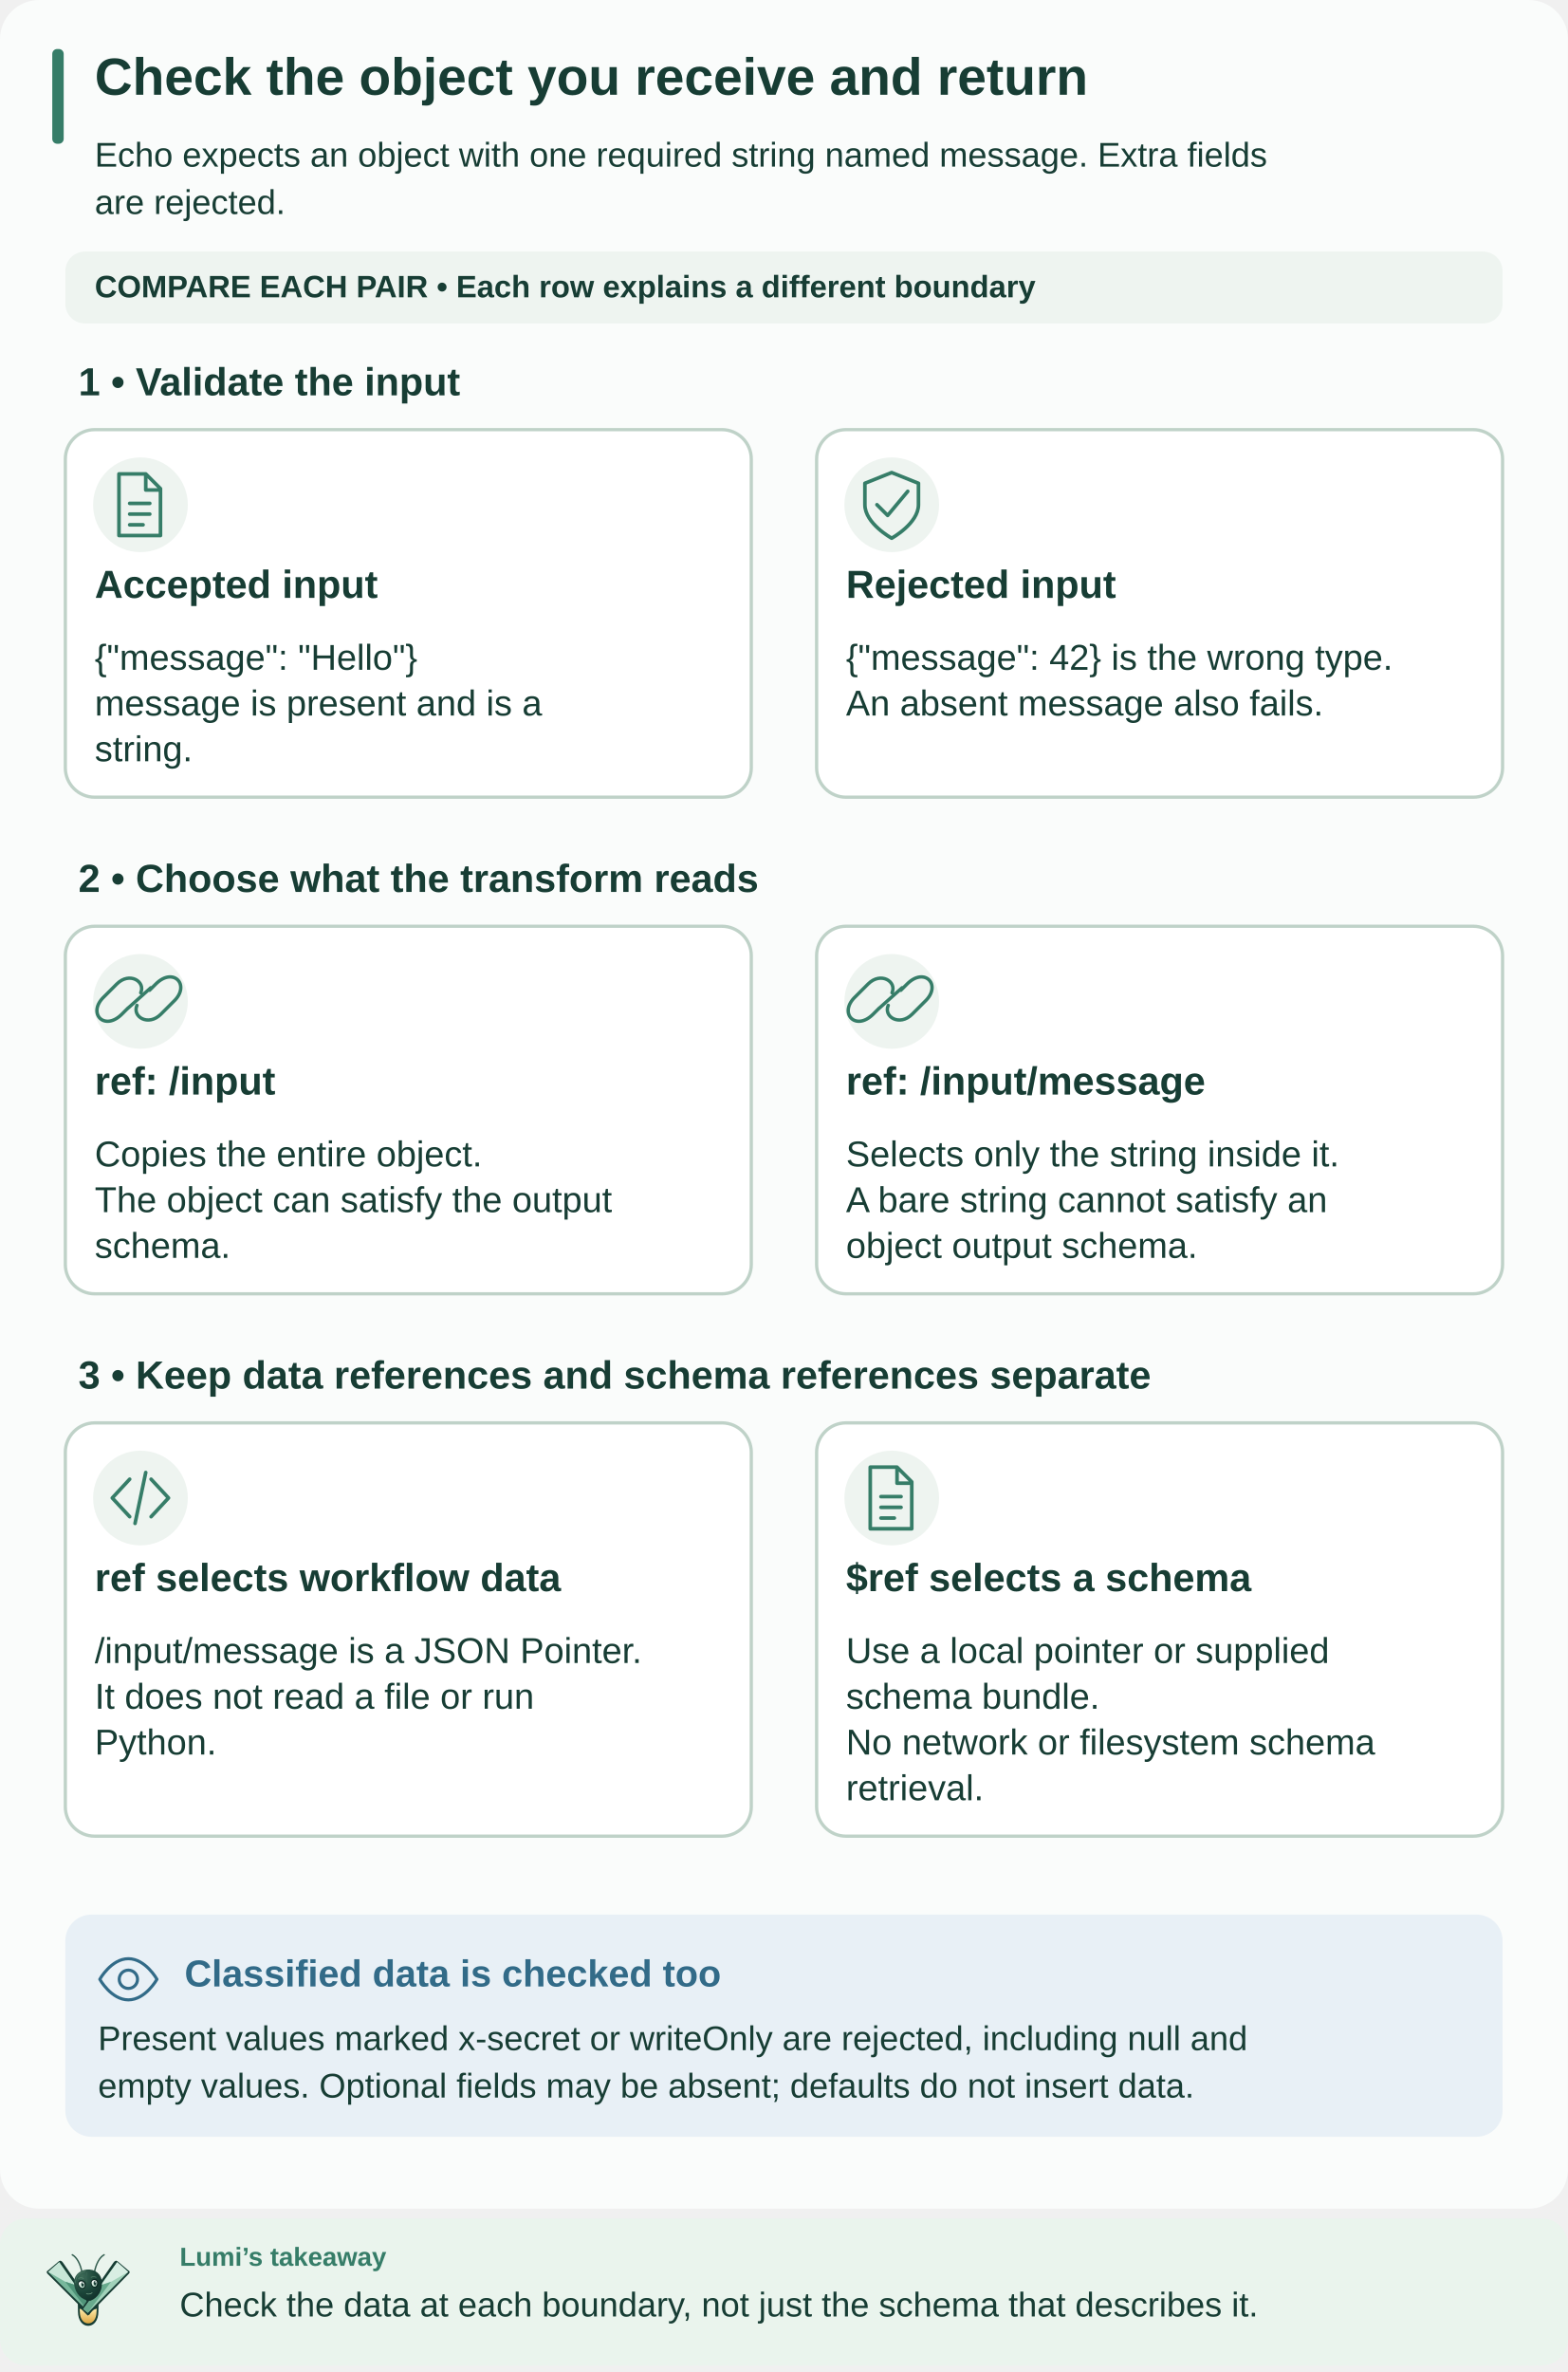
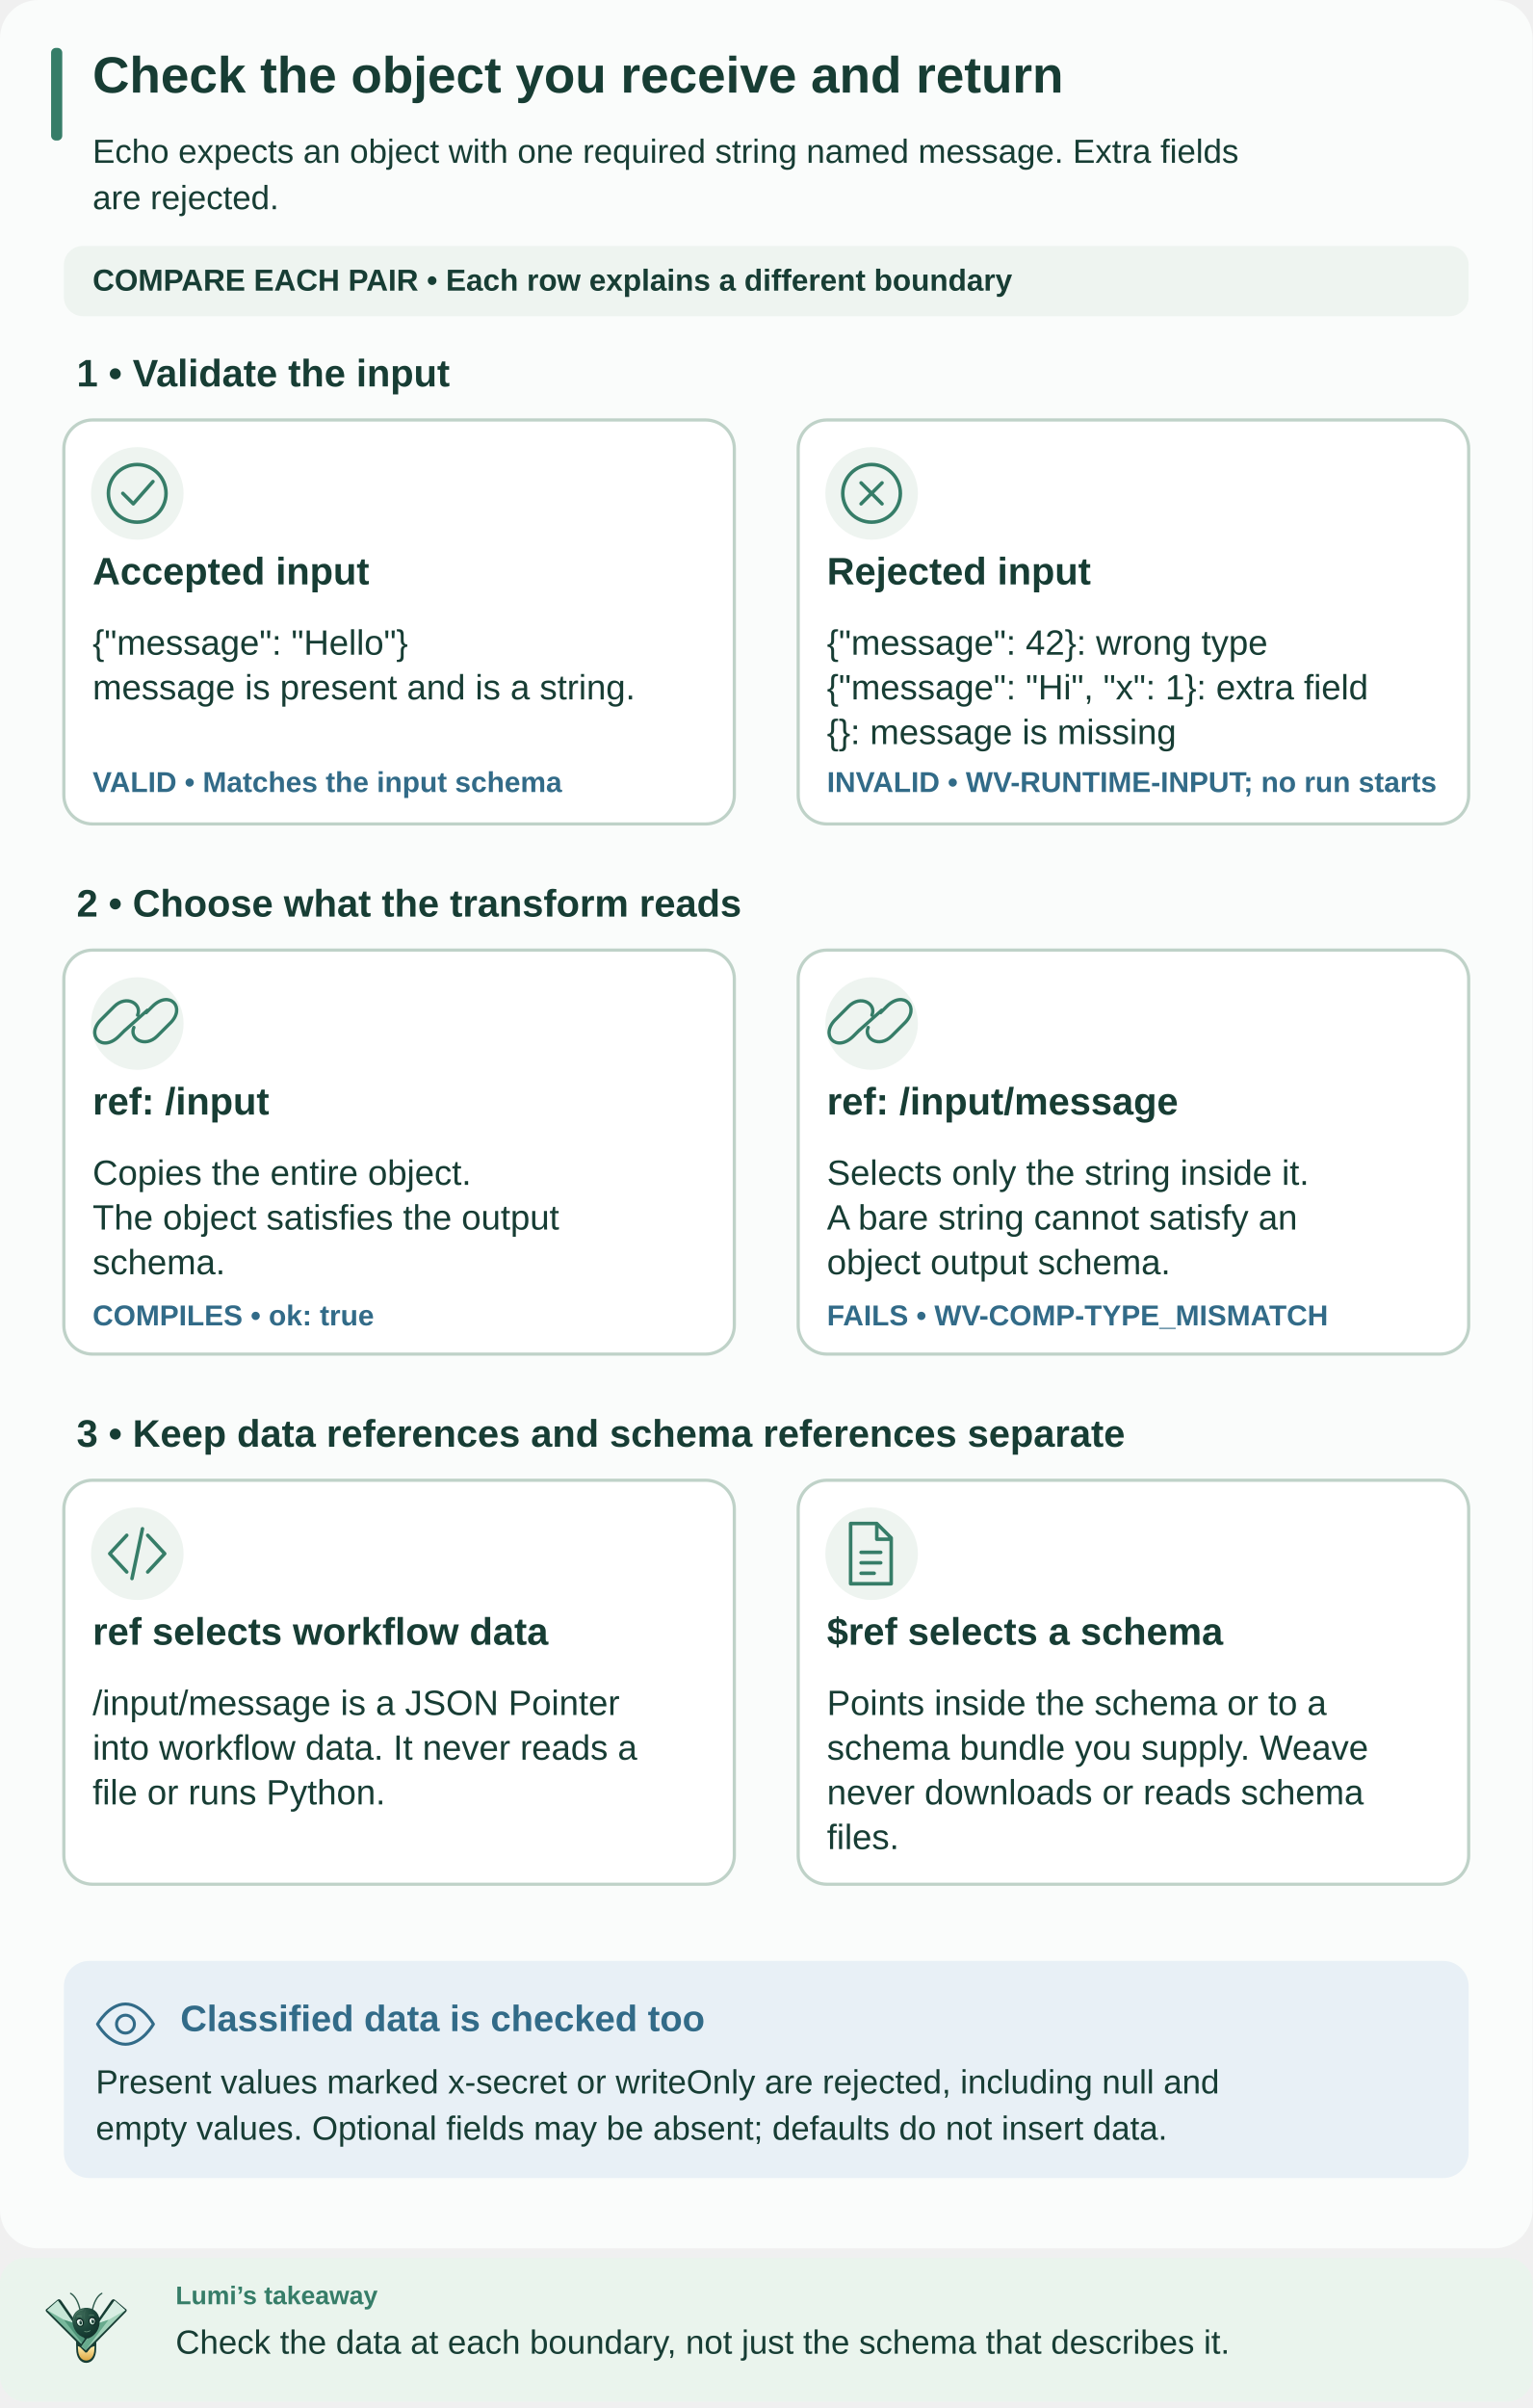
- <svg xmlns="http://www.w3.org/2000/svg" width="960" height="1452" viewBox="0 0 960 1452" role="img" aria-labelledby="title desc">
+ <svg xmlns="http://www.w3.org/2000/svg" width="960" height="1508" viewBox="0 0 960 1508" role="img" aria-labelledby="title desc">
  <defs>
    <marker id="arrow" viewBox="0 0 10 10" refX="9" refY="5" markerWidth="7" markerHeight="7" orient="auto">
      <path d="M0 0 10 5 0 10z" fill="#367D68" />
    </marker>
  </defs>
  <style>text{font-family:Arial,Helvetica,sans-serif}.edge{stroke:#367D68;stroke-width:3;fill:none;marker-end:url(#arrow)}</style>
-   <rect width="960" height="1352" rx="24" fill="#FAFCFB" />
+   <rect width="960" height="1408" rx="24" fill="#FAFCFB" />
  <rect x="32" y="30" width="7" height="58" rx="3" fill="#367D68" />
  <text x="58" y="58" font-size="32" font-weight="700" fill="#173D34">Check the object you receive and return</text>
  <text x="58" y="102" font-size="21" font-weight="400" fill="#173D34">Echo expects an object with one required string named message. Extra fields</text>
  <text x="58" y="131" font-size="21" font-weight="400" fill="#173D34">are rejected.</text>
  <rect x="40" y="154" width="880" height="44" rx="12" fill="#EEF4F0" />
  <text x="58" y="182" font-size="19" font-weight="600" fill="#173D34">COMPARE EACH PAIR  •  Each row explains a different boundary</text>
  <text x="48" y="242" font-size="24" font-weight="700" fill="#173D34">1 • Validate the input</text>
-   <rect x="40.0" y="263" width="420.0" height="225" rx="18" fill="white" stroke="#BFD2C8" stroke-width="2" />
+   <rect x="40.0" y="263" width="420.0" height="253" rx="18" fill="white" stroke="#BFD2C8" stroke-width="2" />
  <circle cx="86.0" cy="309" r="29" fill="#EEF4F0" />
  <g transform="translate(63.0 286) scale(0.82)" stroke="#367D68" stroke-width="2.7" fill="none" stroke-linecap="round" stroke-linejoin="round">
-     <path d="M12 5h20l11 11v35H12z M32 5v12h11 M20 27h15 M20 35h15 M20 43h10" />
+     <circle cx="28" cy="28" r="22" />
+     <path d="M17 28l8 8 15-17" />
  </g>
  <text x="58.0" y="366" font-size="24" font-weight="700" fill="#173D34">Accepted input</text>
  <text x="58.0" y="410" font-size="22" font-weight="400" fill="#173D34">{"message": "Hello"}</text>
-   <text x="58.0" y="438" font-size="22" font-weight="400" fill="#173D34">message is present and is a</text>
-   <text x="58.0" y="466" font-size="22" font-weight="400" fill="#173D34">string.</text>
-   <rect x="500.0" y="263" width="420.0" height="225" rx="18" fill="white" stroke="#BFD2C8" stroke-width="2" />
+   <text x="58.0" y="438" font-size="22" font-weight="400" fill="#173D34">message is present and is a string.</text>
+   <text x="58.0" y="496" font-size="18" font-weight="600" fill="#326B88">VALID • Matches the input schema</text>
+   <rect x="500.0" y="263" width="420.0" height="253" rx="18" fill="white" stroke="#BFD2C8" stroke-width="2" />
  <circle cx="546.0" cy="309" r="29" fill="#EEF4F0" />
  <g transform="translate(523.0 286) scale(0.82)" stroke="#367D68" stroke-width="2.7" fill="none" stroke-linecap="round" stroke-linejoin="round">
-     <path d="m28 4 20 8v16c0 14-20 25-20 25S8 42 8 28V12z M17 28l8 8 15-18" />
+     <circle cx="28" cy="28" r="22" />
+     <path d="M20 20l16 16M36 20 20 36" />
  </g>
  <text x="518.0" y="366" font-size="24" font-weight="700" fill="#173D34">Rejected input</text>
-   <text x="518.0" y="410" font-size="22" font-weight="400" fill="#173D34">{"message": 42} is the wrong type.</text>
-   <text x="518.0" y="438" font-size="22" font-weight="400" fill="#173D34">An absent message also fails.</text>
-   <text x="48" y="546" font-size="24" font-weight="700" fill="#173D34">2 • Choose what the transform reads</text>
-   <rect x="40.0" y="567" width="420.0" height="225" rx="18" fill="white" stroke="#BFD2C8" stroke-width="2" />
-   <circle cx="86.0" cy="613" r="29" fill="#EEF4F0" />
-   <g transform="translate(63.0 590) scale(0.82)" stroke="#367D68" stroke-width="2.7" fill="none" stroke-linecap="round" stroke-linejoin="round">
+   <text x="518.0" y="410" font-size="22" font-weight="400" fill="#173D34">{"message": 42}: wrong type</text>
+   <text x="518.0" y="438" font-size="22" font-weight="400" fill="#173D34">{"message": "Hi", "x": 1}: extra field</text>
+   <text x="518.0" y="466" font-size="22" font-weight="400" fill="#173D34">{}: message is missing</text>
+   <text x="518.0" y="496" font-size="18" font-weight="600" fill="#326B88">INVALID • WV-RUNTIME-INPUT; no run starts</text>
+   <text x="48" y="574" font-size="24" font-weight="700" fill="#173D34">2 • Choose what the transform reads</text>
+   <rect x="40.0" y="595" width="420.0" height="253" rx="18" fill="white" stroke="#BFD2C8" stroke-width="2" />
+   <circle cx="86.0" cy="641" r="29" fill="#EEF4F0" />
+   <g transform="translate(63.0 618) scale(0.82)" stroke="#367D68" stroke-width="2.7" fill="none" stroke-linecap="round" stroke-linejoin="round">
    <path d="m19 35-5 5c-14 14-28-1-14-14l10-10c10-10 23-2 19 7 M36 21l5-5c14-14 28 1 14 14L45 40c-10 10-23 2-19-7 M18 36l19-17" transform="translate(1 0) scale(.94)" />
  </g>
-   <text x="58.0" y="670" font-size="24" font-weight="700" fill="#173D34">ref: /input</text>
-   <text x="58.0" y="714" font-size="22" font-weight="400" fill="#173D34">Copies the entire object.</text>
-   <text x="58.0" y="742" font-size="22" font-weight="400" fill="#173D34">The object can satisfy the output</text>
-   <text x="58.0" y="770" font-size="22" font-weight="400" fill="#173D34">schema.</text>
-   <rect x="500.0" y="567" width="420.0" height="225" rx="18" fill="white" stroke="#BFD2C8" stroke-width="2" />
-   <circle cx="546.0" cy="613" r="29" fill="#EEF4F0" />
-   <g transform="translate(523.0 590) scale(0.82)" stroke="#367D68" stroke-width="2.7" fill="none" stroke-linecap="round" stroke-linejoin="round">
+   <text x="58.0" y="698" font-size="24" font-weight="700" fill="#173D34">ref: /input</text>
+   <text x="58.0" y="742" font-size="22" font-weight="400" fill="#173D34">Copies the entire object.</text>
+   <text x="58.0" y="770" font-size="22" font-weight="400" fill="#173D34">The object satisfies the output</text>
+   <text x="58.0" y="798" font-size="22" font-weight="400" fill="#173D34">schema.</text>
+   <text x="58.0" y="830" font-size="18" font-weight="600" fill="#326B88">COMPILES • ok: true</text>
+   <rect x="500.0" y="595" width="420.0" height="253" rx="18" fill="white" stroke="#BFD2C8" stroke-width="2" />
+   <circle cx="546.0" cy="641" r="29" fill="#EEF4F0" />
+   <g transform="translate(523.0 618) scale(0.82)" stroke="#367D68" stroke-width="2.7" fill="none" stroke-linecap="round" stroke-linejoin="round">
    <path d="m19 35-5 5c-14 14-28-1-14-14l10-10c10-10 23-2 19 7 M36 21l5-5c14-14 28 1 14 14L45 40c-10 10-23 2-19-7 M18 36l19-17" transform="translate(1 0) scale(.94)" />
  </g>
-   <text x="518.0" y="670" font-size="24" font-weight="700" fill="#173D34">ref: /input/message</text>
-   <text x="518.0" y="714" font-size="22" font-weight="400" fill="#173D34">Selects only the string inside it.</text>
-   <text x="518.0" y="742" font-size="22" font-weight="400" fill="#173D34">A bare string cannot satisfy an</text>
-   <text x="518.0" y="770" font-size="22" font-weight="400" fill="#173D34">object output schema.</text>
-   <text x="48" y="850" font-size="24" font-weight="700" fill="#173D34">3 • Keep data references and schema references separate</text>
-   <rect x="40.0" y="871" width="420.0" height="253" rx="18" fill="white" stroke="#BFD2C8" stroke-width="2" />
-   <circle cx="86.0" cy="917" r="29" fill="#EEF4F0" />
-   <g transform="translate(63.0 894) scale(0.82)" stroke="#367D68" stroke-width="2.7" fill="none" stroke-linecap="round" stroke-linejoin="round">
+   <text x="518.0" y="698" font-size="24" font-weight="700" fill="#173D34">ref: /input/message</text>
+   <text x="518.0" y="742" font-size="22" font-weight="400" fill="#173D34">Selects only the string inside it.</text>
+   <text x="518.0" y="770" font-size="22" font-weight="400" fill="#173D34">A bare string cannot satisfy an</text>
+   <text x="518.0" y="798" font-size="22" font-weight="400" fill="#173D34">object output schema.</text>
+   <text x="518.0" y="830" font-size="18" font-weight="600" fill="#326B88">FAILS • WV-COMP-TYPE_MISMATCH</text>
+   <text x="48" y="906" font-size="24" font-weight="700" fill="#173D34">3 • Keep data references and schema references separate</text>
+   <rect x="40.0" y="927" width="420.0" height="253" rx="18" fill="white" stroke="#BFD2C8" stroke-width="2" />
+   <circle cx="86.0" cy="973" r="29" fill="#EEF4F0" />
+   <g transform="translate(63.0 950) scale(0.82)" stroke="#367D68" stroke-width="2.7" fill="none" stroke-linecap="round" stroke-linejoin="round">
    <path d="m20 14-13 14 13 14 M36 14l13 14-13 14 M32 9l-8 38" />
  </g>
-   <text x="58.0" y="974" font-size="24" font-weight="700" fill="#173D34">ref selects workflow data</text>
-   <text x="58.0" y="1018" font-size="22" font-weight="400" fill="#173D34">/input/message is a JSON Pointer.</text>
-   <text x="58.0" y="1046" font-size="22" font-weight="400" fill="#173D34">It does not read a file or run</text>
-   <text x="58.0" y="1074" font-size="22" font-weight="400" fill="#173D34">Python.</text>
-   <rect x="500.0" y="871" width="420.0" height="253" rx="18" fill="white" stroke="#BFD2C8" stroke-width="2" />
-   <circle cx="546.0" cy="917" r="29" fill="#EEF4F0" />
-   <g transform="translate(523.0 894) scale(0.82)" stroke="#367D68" stroke-width="2.7" fill="none" stroke-linecap="round" stroke-linejoin="round">
+   <text x="58.0" y="1030" font-size="24" font-weight="700" fill="#173D34">ref selects workflow data</text>
+   <text x="58.0" y="1074" font-size="22" font-weight="400" fill="#173D34">/input/message is a JSON Pointer</text>
+   <text x="58.0" y="1102" font-size="22" font-weight="400" fill="#173D34">into workflow data. It never reads a</text>
+   <text x="58.0" y="1130" font-size="22" font-weight="400" fill="#173D34">file or runs Python.</text>
+   <rect x="500.0" y="927" width="420.0" height="253" rx="18" fill="white" stroke="#BFD2C8" stroke-width="2" />
+   <circle cx="546.0" cy="973" r="29" fill="#EEF4F0" />
+   <g transform="translate(523.0 950) scale(0.82)" stroke="#367D68" stroke-width="2.7" fill="none" stroke-linecap="round" stroke-linejoin="round">
    <path d="M12 5h20l11 11v35H12z M32 5v12h11 M20 27h15 M20 35h15 M20 43h10" />
  </g>
-   <text x="518.0" y="974" font-size="24" font-weight="700" fill="#173D34">$ref selects a schema</text>
-   <text x="518.0" y="1018" font-size="22" font-weight="400" fill="#173D34">Use a local pointer or supplied</text>
-   <text x="518.0" y="1046" font-size="22" font-weight="400" fill="#173D34">schema bundle.</text>
-   <text x="518.0" y="1074" font-size="22" font-weight="400" fill="#173D34">No network or filesystem schema</text>
-   <text x="518.0" y="1102" font-size="22" font-weight="400" fill="#173D34">retrieval.</text>
-   <rect x="40" y="1172" width="880" height="136" rx="16" fill="#E8F0F6" />
-   <g transform="translate(59 1192) scale(0.7)" stroke="#326B88" stroke-width="2.7" fill="none" stroke-linecap="round" stroke-linejoin="round">
+   <text x="518.0" y="1030" font-size="24" font-weight="700" fill="#173D34">$ref selects a schema</text>
+   <text x="518.0" y="1074" font-size="22" font-weight="400" fill="#173D34">Points inside the schema or to a</text>
+   <text x="518.0" y="1102" font-size="22" font-weight="400" fill="#173D34">schema bundle you supply. Weave</text>
+   <text x="518.0" y="1130" font-size="22" font-weight="400" fill="#173D34">never downloads or reads schema</text>
+   <text x="518.0" y="1158" font-size="22" font-weight="400" fill="#173D34">files.</text>
+   <rect x="40" y="1228" width="880" height="136" rx="16" fill="#E8F0F6" />
+   <g transform="translate(59 1248) scale(0.7)" stroke="#326B88" stroke-width="2.7" fill="none" stroke-linecap="round" stroke-linejoin="round">
    <path d="M3 28s10-18 25-18 25 18 25 18-10 18-25 18S3 28 3 28z" />
    <circle cx="28" cy="28" r="8" />
  </g>
-   <text x="113" y="1216" font-size="23" font-weight="700" fill="#326B88">Classified data is checked too</text>
-   <text x="60" y="1255" font-size="21" font-weight="400" fill="#173D34">Present values marked x-secret or writeOnly are rejected, including null and</text>
-   <text x="60" y="1284" font-size="21" font-weight="400" fill="#173D34">empty values. Optional fields may be absent; defaults do not insert data.</text>
+   <text x="113" y="1272" font-size="23" font-weight="700" fill="#326B88">Classified data is checked too</text>
+   <text x="60" y="1311" font-size="21" font-weight="400" fill="#173D34">Present values marked x-secret or writeOnly are rejected, including null and</text>
+   <text x="60" y="1340" font-size="21" font-weight="400" fill="#173D34">empty values. Optional fields may be absent; defaults do not insert data.</text>
  <g id="lumi-takeaway">
-     <rect x="0" y="1358" width="960" height="90" rx="16" fill="#EAF4ED" />
-     <g transform="translate(22 1369) scale(.25)">
+     <rect x="0" y="1414" width="960" height="90" rx="16" fill="#EAF4ED" />
+     <g transform="translate(22 1425) scale(.25)">
      <defs>
        <radialGradient id="lumi-face" cx=".3" cy=".2" r=".9">
          <stop stop-color="#3C6957" />
          <stop offset=".55" stop-color="#1C463A" />
          <stop offset="1" stop-color="#102E28" />
        </radialGradient>
        <linearGradient id="lumi-eye" x1="0" y1="0" x2="0" y2="1">
          <stop stop-color="#FFFFFF" />
          <stop offset="1" stop-color="#B8DCC8" />
        </linearGradient>
        <linearGradient id="lumi-lantern" x1="0" y1="0" x2="0" y2="1">
          <stop stop-color="#FFEDAD" />
          <stop offset="1" stop-color="#DDA743" />
        </linearGradient>
      </defs>
      <g stroke-linecap="round" stroke-linejoin="round">
        <path d="M113 89C109 67 100 51 89 45M143 89C147 67 156 51 167 45" fill="none" stroke="#315C4E" stroke-width="3.5" />
        <path d="M102 134Q128 122 154 134L153 184C153 206 142 219 128 219C114 219 103 206 103 184Z" fill="#173D34" />
        <path d="M107 177Q128 185 149 177L148 191C146 205 138 213 128 213C118 213 110 205 108 191Z" fill="url(#lumi-lantern)" />
        <path d="M30 83L56 61Q61 57 66 64L142 174L130 193L28 91Q24 86 30 83Z" fill="#173D34" />
        <path d="M57 63L135 175L129 185L30 87Z" fill="#78B89C" />
        <path d="M57 63L96 119L72 111L30 87Z" fill="#C7E6D7" />
        <path d="M72 111L96 119L135 175L129 185Z" fill="#4F9479" />
        <path d="M226 83L200 61Q195 57 190 64L111 178L127 194L228 91Q232 86 226 83Z" fill="#173D34" />
        <path d="M199 63L116 178L127 187L226 87Z" fill="#A1D1B9" />
        <path d="M199 63L160 119L184 111L226 87Z" fill="#D8EEE3" />
        <path d="M184 111L160 119L116 178L127 187Z" fill="#68AA8D" />
        <g transform="rotate(-5 128 120)">
          <path d="M94 115C93 95 108 81 128 81C148 81 163 95 162 115       C162 135 150 152 130 158C109 155 95 138 94 115Z" fill="url(#lumi-face)" />
          <path d="M98 111C98 96 110 86 124 85" fill="none" stroke="#83AF94" stroke-width="1.2" opacity=".5" />
          <path d="M128 87C124 99 124 106 126 112" fill="none" stroke="#58856B" stroke-width="1" opacity=".4" />
          <path d="M103 114C104 106 111 103 117 107C124 111 124 120 119 126       C111 131 104 124 103 114Z" fill="#0C2923" />
          <path d="M105 114C106 109 111 107 116 110C120 113 121 120 117 124       C111 127 106 122 105 114Z" fill="url(#lumi-eye)" />
          <ellipse cx="114.5" cy="116.5" rx="3.3" ry="5.4" fill="#173D34" />
          <circle cx="115.5" cy="113.5" r="1.4" fill="#FFFFFF" />
          <path d="M135 112C138 105 145 103 151 108C156 114 153 124 147 127       C139 129 133 120 135 112Z" fill="#0C2923" />
          <path d="M137 113C139 108 144 107 148 110C152 114 150 121 146 124       C140 126 136 120 137 113Z" fill="url(#lumi-eye)" />
          <ellipse cx="145" cy="116" rx="3.3" ry="5.4" fill="#173D34" />
          <circle cx="146" cy="113" r="1.4" fill="#FFFFFF" />
          <path d="M106 101Q112 98 118 102M137 101Q143 98 149 102" fill="none" stroke="#6C997E" stroke-width="1.8" opacity=".65" />
          <path d="M122 140Q129 143 136 139" fill="none" stroke="#84B295" stroke-width="1.5" />
        </g>
      </g>
    </g>
-     <text x="110" y="1387" style="font-family:Arial,Helvetica,sans-serif;font-size:16px;font-weight:700;fill:#367D68">Lumi’s takeaway</text>
-     <text x="110" y="1418" style="font-family:Arial,Helvetica,sans-serif;font-size:21px;fill:#173D34">Check the data at each boundary, not just the schema that describes it.</text>
+     <text x="110" y="1443" style="font-family:Arial,Helvetica,sans-serif;font-size:16px;font-weight:700;fill:#367D68">Lumi’s takeaway</text>
+     <text x="110" y="1474" style="font-family:Arial,Helvetica,sans-serif;font-size:21px;fill:#173D34">Check the data at each boundary, not just the schema that describes it.</text>
  </g>
</svg>
